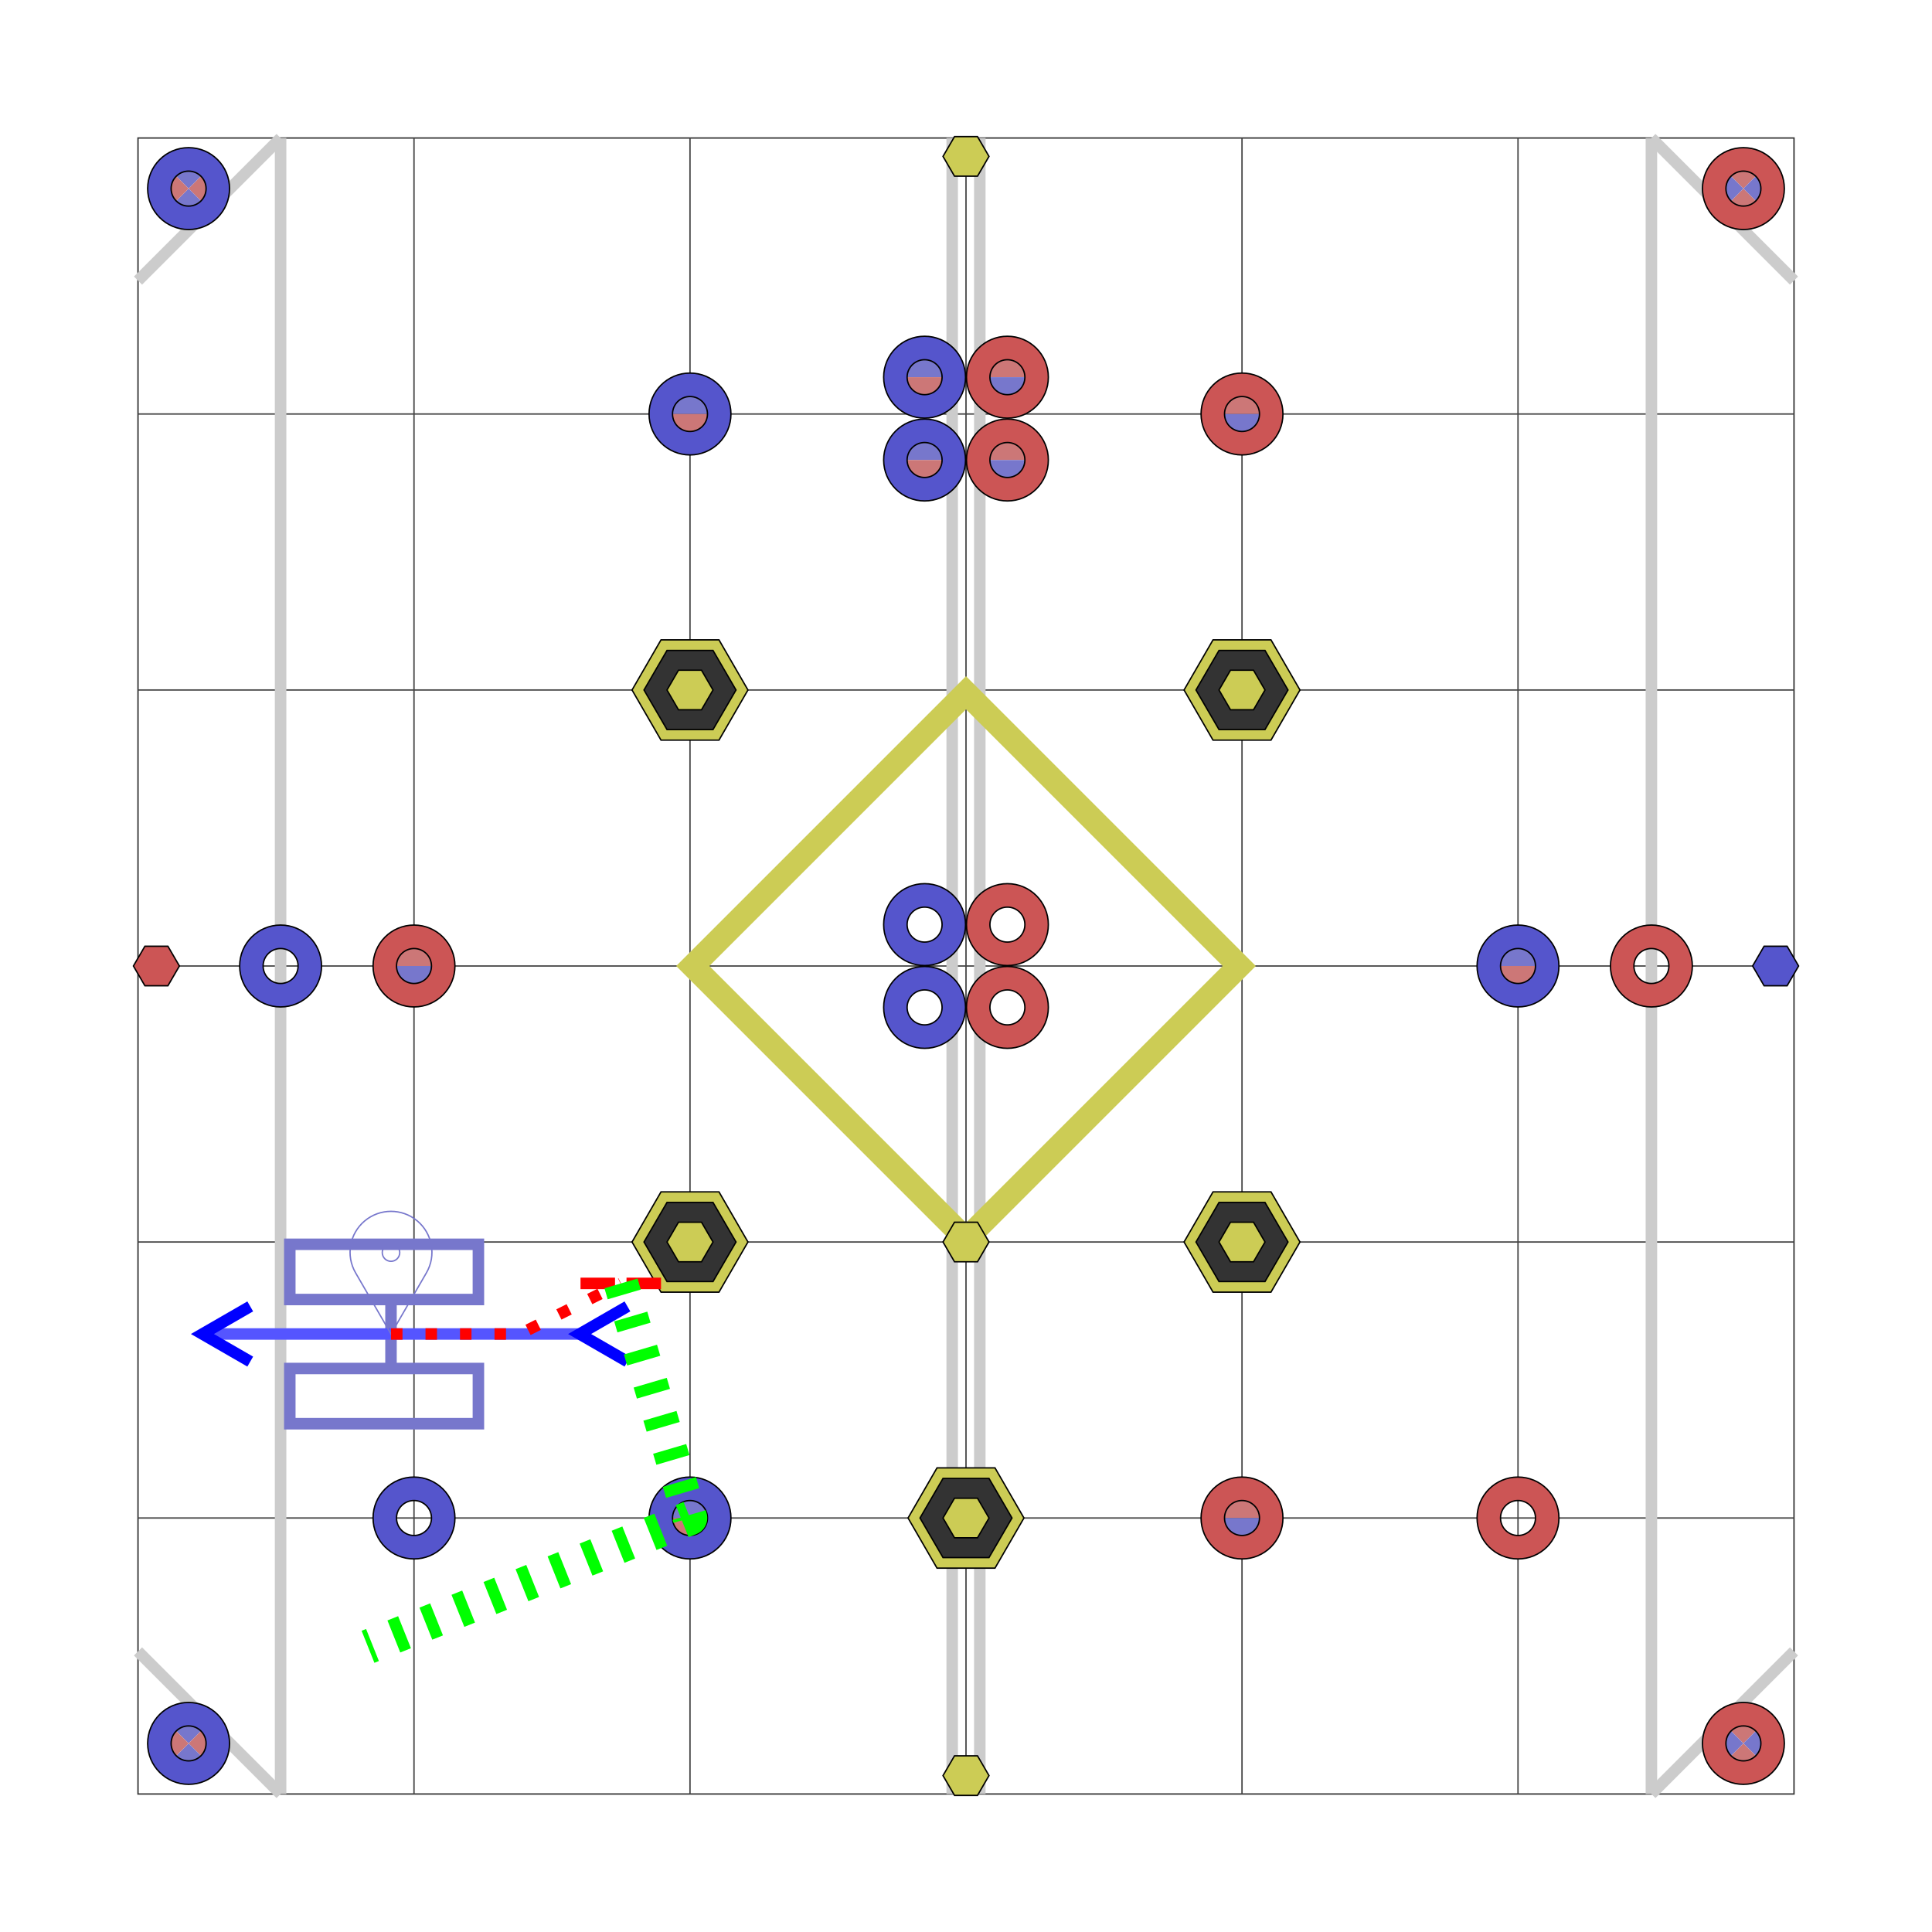
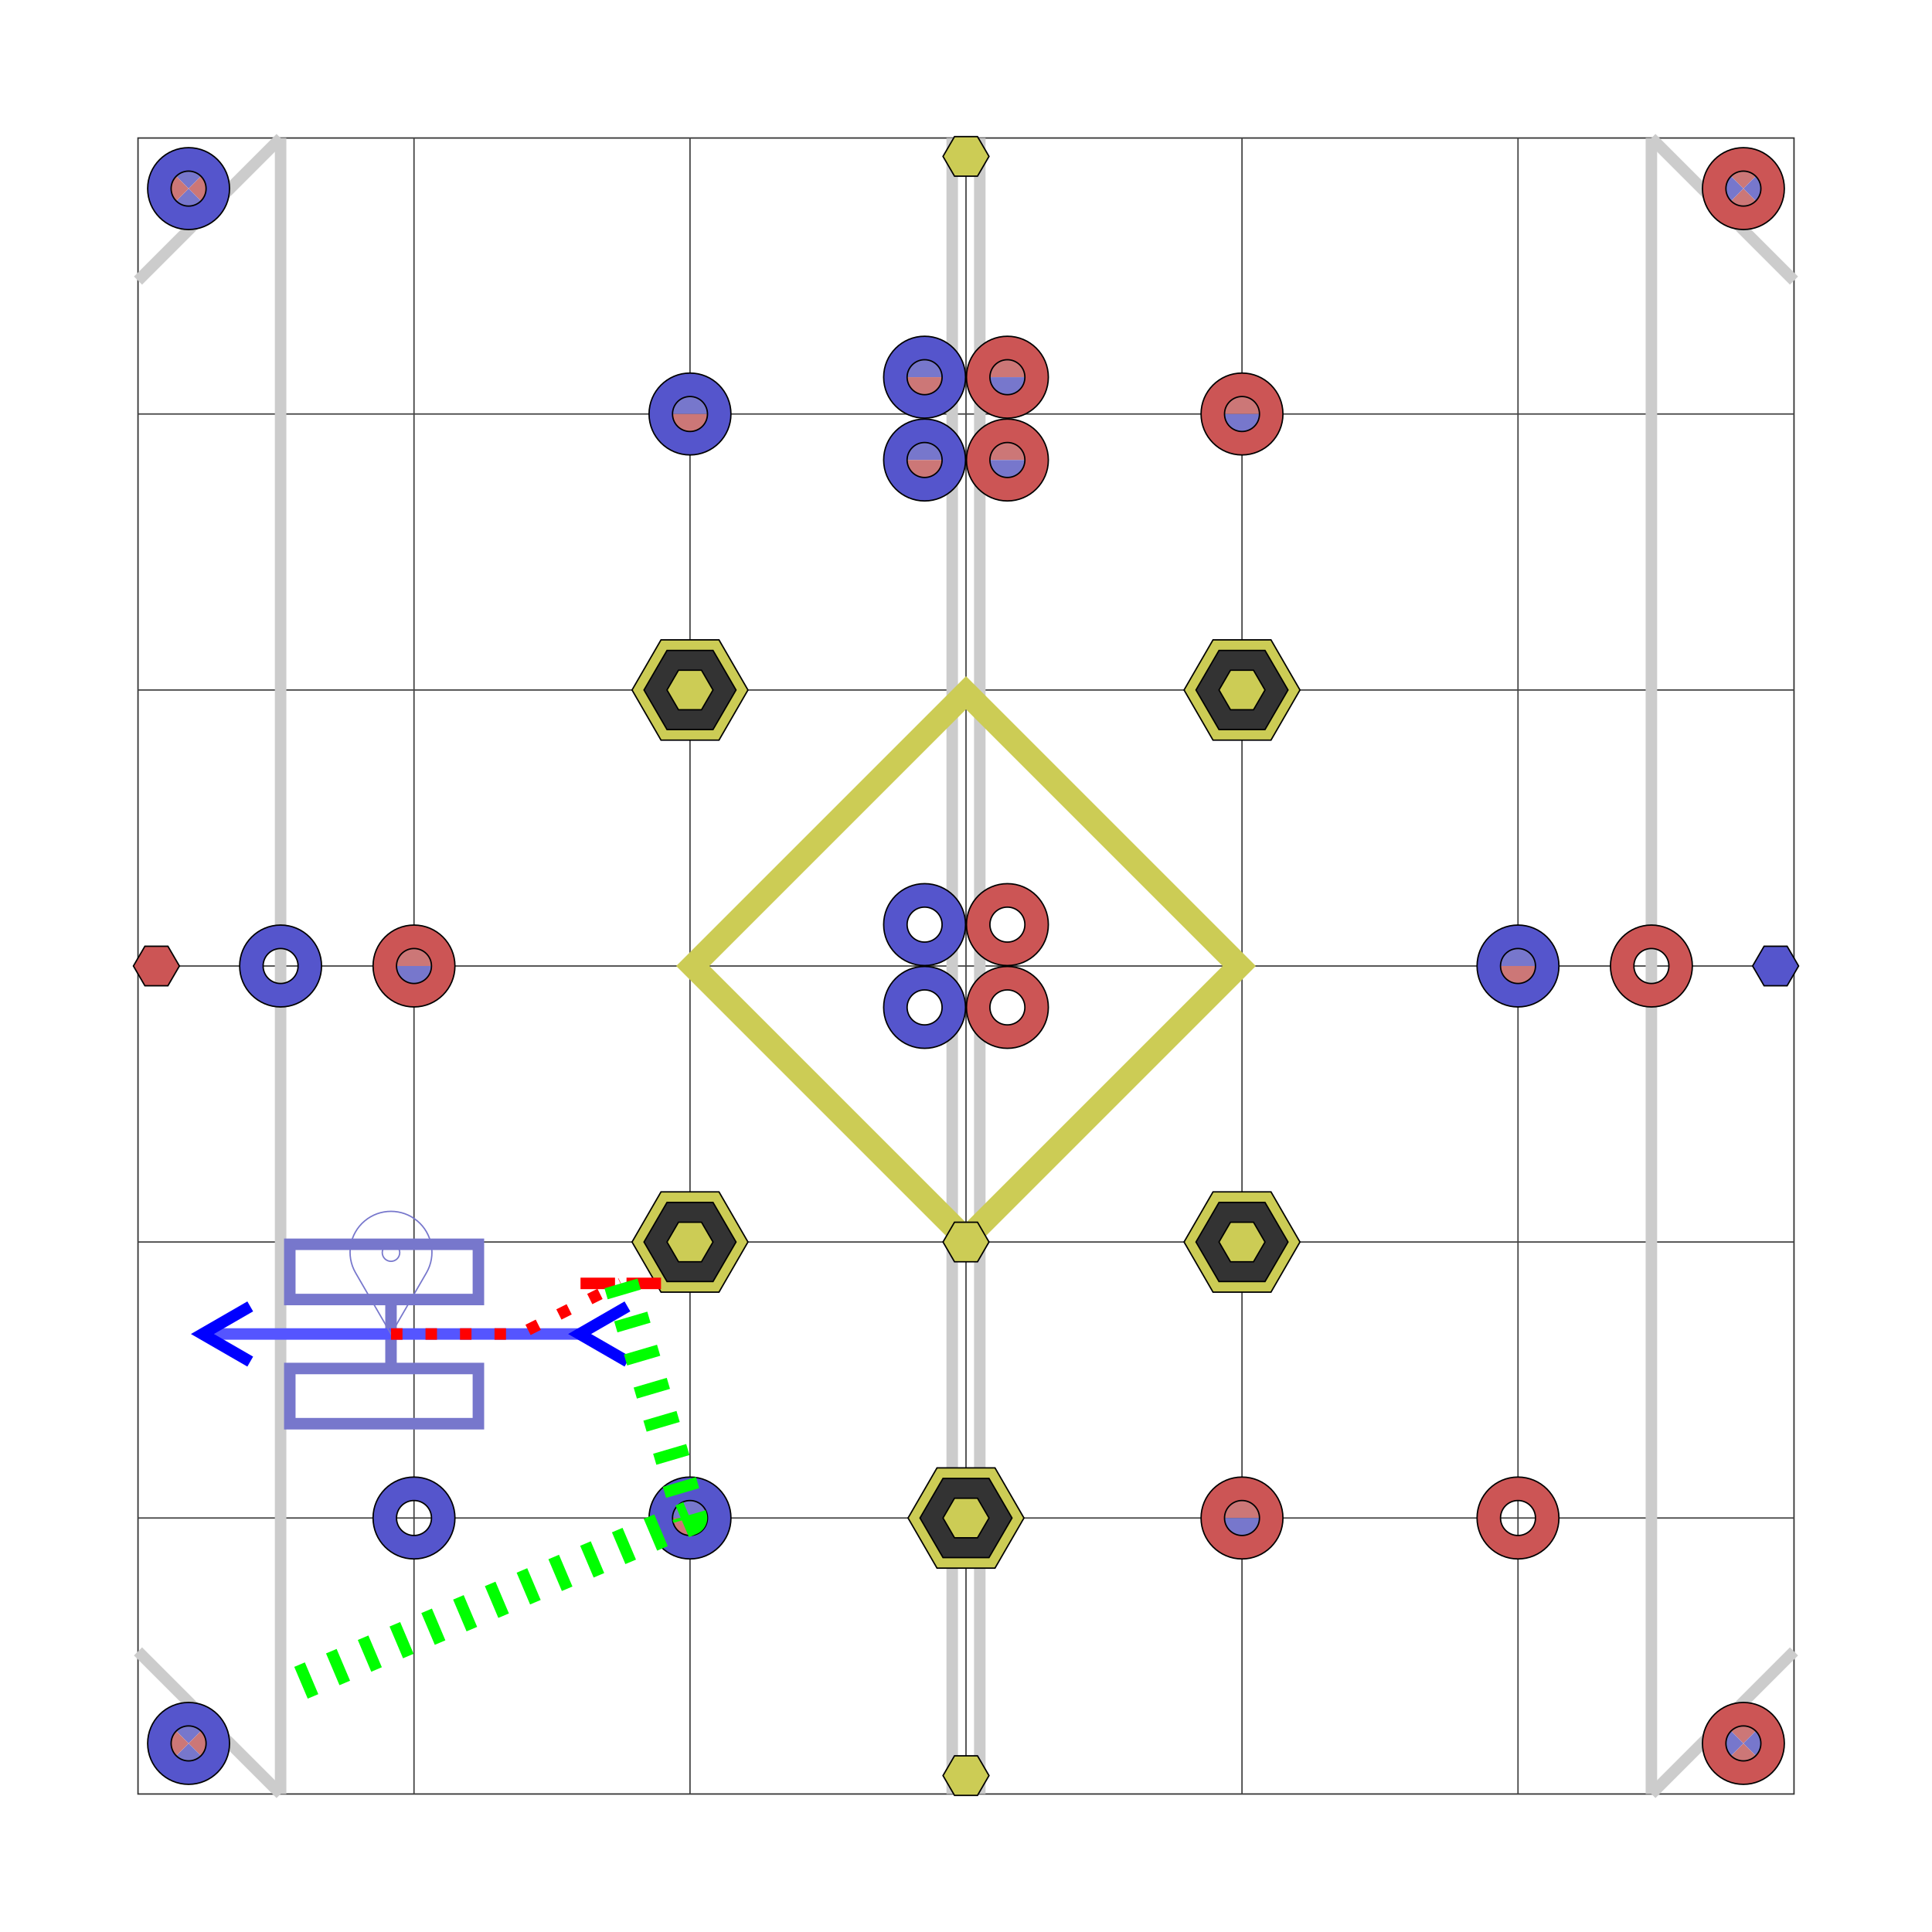
<svg xmlns="http://www.w3.org/2000/svg" version="1.1" width="600" height="600" viewBox="-2100 -2100 4200 4200">
  <g transform="scale(1, -1)">
    <rect x="-2100" y="-2100" width="4200" height="4200" fill="#ffffff" />
    <rect x="-1800" y="-1800" width="3600" height="3600" fill="none" stroke="#333333" stroke-width="3" />
    <line x1="-1800" y1="-1200" x2="1800" y2="-1200" stroke="#444444" stroke-width="3" />
    <line x1="-1800" y1="-600" x2="1800" y2="-600" stroke="#444444" stroke-width="3" />
    <line x1="-1800" y1="0" x2="1800" y2="0" stroke="#444444" stroke-width="3" />
    <line x1="-1800" y1="600" x2="1800" y2="600" stroke="#444444" stroke-width="3" />
    <line x1="-1800" y1="1200" x2="1800" y2="1200" stroke="#444444" stroke-width="3" />
    <line x1="-1200" y1="-1800" x2="-1200" y2="1800" stroke="#444444" stroke-width="3" />
    <line x1="-600" y1="-1800" x2="-600" y2="1800" stroke="#444444" stroke-width="3" />
    <line x1="0" y1="-1800" x2="0" y2="1800" stroke="#444444" stroke-width="3" />
    <line x1="600" y1="-1800" x2="600" y2="1800" stroke="#444444" stroke-width="3" />
    <line x1="1200" y1="-1800" x2="1200" y2="1800" stroke="#444444" stroke-width="3" />
    <line x1="-1490" y1="-1800" x2="-1490" y2="1800" stroke="#cccccc" stroke-width="25" />
    <line x1="-30" y1="-1800" x2="-30" y2="1800" stroke="#cccccc" stroke-width="25" />
    <line x1="30" y1="-1800" x2="30" y2="1800" stroke="#cccccc" stroke-width="25" />
    <line x1="1490" y1="-1800" x2="1490" y2="1800" stroke="#cccccc" stroke-width="25" />
    <line x1="-1800" y1="-1490" x2="-1490" y2="-1800" stroke="#cccccc" stroke-width="25" />
    <line x1="1800" y1="-1490" x2="1490" y2="-1800" stroke="#cccccc" stroke-width="25" />
    <line x1="-1800" y1="1490" x2="-1490" y2="1800" stroke="#cccccc" stroke-width="25" />
    <line x1="1800" y1="1490" x2="1490" y2="1800" stroke="#cccccc" stroke-width="25" />
    <rect x="-420" y="-420" width="840" height="840" transform="rotate(45)" stroke="#cccc55" fill="none" stroke-width="51" />
    <polygon points="-1710,0 -1735,43 -1785,43 -1810,0 -1785,-43 -1735,-43" fill="#cc5555" stroke="#000000" stroke-width="3" />
    <polygon points="1810,0 1785,43 1735,43 1710,0 1735,-43 1785,-43" fill="#5555cc" stroke="#000000" stroke-width="3" />
    <polygon points="50,1760 25,1803 -25,1803 -50,1760 -25,1717 25,1717" fill="#cccc55" stroke="#000000" stroke-width="3" />
    <polygon points="50,-600 25,-557 -25,-557 -50,-600 -25,-643 25,-643" fill="#cccc55" stroke="#000000" stroke-width="3" />
    <polygon points="50,-1760 25,-1717 -25,-1717 -50,-1760 -25,-1803 25,-1803" fill="#cccc55" stroke="#000000" stroke-width="3" />
    <polygon points="-474,600 -537,709 -663,709 -726,600 -663,491 -537,491" fill="#cccc55" stroke="#000000" stroke-width="3" />
    <polygon points="-500,600 -550,686 -650,686 -700,600 -650,514 -550,514" fill="#333333" stroke="#000000" stroke-width="3" />
    <polygon points="-550,600 -575,643 -625,643 -650,600 -625,557 -575,557" fill="#cccc55" stroke="#000000" stroke-width="3" />
    <polygon points="726,600 663,709 537,709 474,600 537,491 663,491" fill="#cccc55" stroke="#000000" stroke-width="3" />
    <polygon points="700,600 650,686 550,686 500,600 550,514 650,514" fill="#333333" stroke="#000000" stroke-width="3" />
    <polygon points="650,600 625,643 575,643 550,600 575,557 625,557" fill="#cccc55" stroke="#000000" stroke-width="3" />
    <polygon points="-474,-600 -537,-491 -663,-491 -726,-600 -663,-709 -537,-709" fill="#cccc55" stroke="#000000" stroke-width="3" />
    <polygon points="-500,-600 -550,-514 -650,-514 -700,-600 -650,-686 -550,-686" fill="#333333" stroke="#000000" stroke-width="3" />
    <polygon points="-550,-600 -575,-557 -625,-557 -650,-600 -625,-643 -575,-643" fill="#cccc55" stroke="#000000" stroke-width="3" />
    <polygon points="726,-600 663,-491 537,-491 474,-600 537,-709 663,-709" fill="#cccc55" stroke="#000000" stroke-width="3" />
    <polygon points="700,-600 650,-514 550,-514 500,-600 550,-686 650,-686" fill="#333333" stroke="#000000" stroke-width="3" />
    <polygon points="650,-600 625,-557 575,-557 550,-600 575,-643 625,-643" fill="#cccc55" stroke="#000000" stroke-width="3" />
    <polygon points="126,-1200 63,-1091 -63,-1091 -126,-1200 -63,-1309 63,-1309" fill="#cccc55" stroke="#000000" stroke-width="3" />
    <polygon points="100,-1200 50,-1114 -50,-1114 -100,-1200 -50,-1286 50,-1286" fill="#333333" stroke="#000000" stroke-width="3" />
    <polygon points="50,-1200 25,-1157 -25,-1157 -50,-1200 -25,-1243 25,-1243" fill="#cccc55" stroke="#000000" stroke-width="3" />
    <path d="M 1690,1690 l -63,63 a 89,89 0 0,0 126,0 z" fill="#cc7777" />
    <path d="M 1690,1690 l 63,63 a 89,89 0 0,0 0,-126 z" fill="#7777cc" />
    <path d="M 1690,1690 l 63,-63 a 89,89 0 0,0 -126,0 z" fill="#cc7777" />
    <path d="M 1690,1690 l -63,-63 a 89,89 0 0,0 0,126 z" fill="#7777cc" />
    <path d="M 1601,1690 a 89 89 0 0 0 178 0 a 89 89 0 0 0 -178 0 z m 51 0 a 38 38 0 0 0 76 0 a 38 38 0 0 0 -76 0 z" fill="#cc5555" stroke="#000000" stroke-width="3" fill-rule="evenodd" />
    <path d="M 1690,-1690 l -63,63 a 89,89 0 0,0 126,0 z" fill="#cc7777" />
    <path d="M 1690,-1690 l 63,63 a 89,89 0 0,0 0,-126 z" fill="#7777cc" />
    <path d="M 1690,-1690 l 63,-63 a 89,89 0 0,0 -126,0 z" fill="#cc7777" />
    <path d="M 1690,-1690 l -63,-63 a 89,89 0 0,0 0,126 z" fill="#7777cc" />
    <path d="M 1601,-1690 a 89 89 0 0 0 178 0 a 89 89 0 0 0 -178 0 z m 51 0 a 38 38 0 0 0 76 0 a 38 38 0 0 0 -76 0 z" fill="#cc5555" stroke="#000000" stroke-width="3" fill-rule="evenodd" />
    <path d="M -1690,1690 l -63,63 a 89,89 0 0,0 126,0 z" fill="#7777cc" />
    <path d="M -1690,1690 l 63,63 a 89,89 0 0,0 0,-126 z" fill="#cc7777" />
    <path d="M -1690,1690 l 63,-63 a 89,89 0 0,0 -126,0 z" fill="#7777cc" />
    <path d="M -1690,1690 l -63,-63 a 89,89 0 0,0 0,126 z" fill="#cc7777" />
    <path d="M -1779,1690 a 89 89 0 0 0 178 0 a 89 89 0 0 0 -178 0 z m 51 0 a 38 38 0 0 0 76 0 a 38 38 0 0 0 -76 0 z" fill="#5555cc" stroke="#000000" stroke-width="3" fill-rule="evenodd" />
    <path d="M -1690,-1690 l -63,63 a 89,89 0 0,0 126,0 z" fill="#7777cc" />
    <path d="M -1690,-1690 l 63,63 a 89,89 0 0,0 0,-126 z" fill="#cc7777" />
    <path d="M -1690,-1690 l 63,-63 a 89,89 0 0,0 -126,0 z" fill="#7777cc" />
    <path d="M -1690,-1690 l -63,-63 a 89,89 0 0,0 0,126 z" fill="#cc7777" />
    <path d="M -1779,-1690 a 89 89 0 0 0 178 0 a 89 89 0 0 0 -178 0 z m 51 0 a 38 38 0 0 0 76 0 a 38 38 0 0 0 -76 0 z" fill="#5555cc" stroke="#000000" stroke-width="3" fill-rule="evenodd" />
    <path d="M 1,1280 a 89,89 0 1,0 178,0" fill="#cc7777" />
    <path d="M 1,1280 a 89,89 0 1,1 178,0" fill="#7777cc" />
    <path d="M 1,1280 a 89 89 0 0 0 178 0 a 89 89 0 0 0 -178 0 z m 51 0 a 38 38 0 0 0 76 0 a 38 38 0 0 0 -76 0 z" fill="#cc5555" stroke="#000000" stroke-width="3" fill-rule="evenodd" />
    <path d="M 511,1200 a 89,89 0 1,0 178,0" fill="#cc7777" />
    <path d="M 511,1200 a 89,89 0 1,1 178,0" fill="#7777cc" />
    <path d="M 511,1200 a 89 89 0 0 0 178 0 a 89 89 0 0 0 -178 0 z m 51 0 a 38 38 0 0 0 76 0 a 38 38 0 0 0 -76 0 z" fill="#cc5555" stroke="#000000" stroke-width="3" fill-rule="evenodd" />
    <path d="M 1,1100 a 89,89 0 1,0 178,0" fill="#cc7777" />
    <path d="M 1,1100 a 89,89 0 1,1 178,0" fill="#7777cc" />
    <path d="M 1,1100 a 89 89 0 0 0 178 0 a 89 89 0 0 0 -178 0 z m 51 0 a 38 38 0 0 0 76 0 a 38 38 0 0 0 -76 0 z" fill="#cc5555" stroke="#000000" stroke-width="3" fill-rule="evenodd" />
    <path d="M -1289,0 a 89,89 0 1,0 178,0" fill="#cc7777" />
    <path d="M -1289,0 a 89,89 0 1,1 178,0" fill="#7777cc" />
    <path d="M -1289,0 a 89 89 0 0 0 178 0 a 89 89 0 0 0 -178 0 z m 51 0 a 38 38 0 0 0 76 0 a 38 38 0 0 0 -76 0 z" fill="#cc5555" stroke="#000000" stroke-width="3" fill-rule="evenodd" />
    <path d="M 511,-1200 a 89,89 0 1,0 178,0" fill="#cc7777" />
    <path d="M 511,-1200 a 89,89 0 1,1 178,0" fill="#7777cc" />
    <path d="M 511,-1200 a 89 89 0 0 0 178 0 a 89 89 0 0 0 -178 0 z m 51 0 a 38 38 0 0 0 76 0 a 38 38 0 0 0 -76 0 z" fill="#cc5555" stroke="#000000" stroke-width="3" fill-rule="evenodd" />
    <path d="M -179,1280 a 89,89 0 1,0 178,0" fill="#7777cc" />
    <path d="M -179,1280 a 89,89 0 1,1 178,0" fill="#cc7777" />
    <path d="M -179,1280 a 89 89 0 0 0 178 0 a 89 89 0 0 0 -178 0 z m 51 0 a 38 38 0 0 0 76 0 a 38 38 0 0 0 -76 0 z" fill="#5555cc" stroke="#000000" stroke-width="3" fill-rule="evenodd" />
    <path d="M -689,1200 a 89,89 0 1,0 178,0" fill="#7777cc" />
    <path d="M -689,1200 a 89,89 0 1,1 178,0" fill="#cc7777" />
    <path d="M -689,1200 a 89 89 0 0 0 178 0 a 89 89 0 0 0 -178 0 z m 51 0 a 38 38 0 0 0 76 0 a 38 38 0 0 0 -76 0 z" fill="#5555cc" stroke="#000000" stroke-width="3" fill-rule="evenodd" />
    <path d="M -179,1100 a 89,89 0 1,0 178,0" fill="#7777cc" />
    <path d="M -179,1100 a 89,89 0 1,1 178,0" fill="#cc7777" />
    <path d="M -179,1100 a 89 89 0 0 0 178 0 a 89 89 0 0 0 -178 0 z m 51 0 a 38 38 0 0 0 76 0 a 38 38 0 0 0 -76 0 z" fill="#5555cc" stroke="#000000" stroke-width="3" fill-rule="evenodd" />
    <path d="M 1111,0 a 89,89 0 1,0 178,0" fill="#7777cc" />
    <path d="M 1111,0 a 89,89 0 1,1 178,0" fill="#cc7777" />
    <path d="M 1111,0 a 89 89 0 0 0 178 0 a 89 89 0 0 0 -178 0 z m 51 0 a 38 38 0 0 0 76 0 a 38 38 0 0 0 -76 0 z" fill="#5555cc" stroke="#000000" stroke-width="3" fill-rule="evenodd" />
    <path d="M -689,-1200 a 89,89 0 1,0 178,0" fill="#7777cc" />
    <path d="M -689,-1200 a 89,89 0 1,1 178,0" fill="#cc7777" />
    <path d="M -689,-1200 a 89 89 0 0 0 178 0 a 89 89 0 0 0 -178 0 z m 51 0 a 38 38 0 0 0 76 0 a 38 38 0 0 0 -76 0 z" fill="#5555cc" stroke="#000000" stroke-width="3" fill-rule="evenodd" />
    <path d="M 1,90 a 89 89 0 0 0 178 0 a 89 89 0 0 0 -178 0 z m 51 0 a 38 38 0 0 0 76 0 a 38 38 0 0 0 -76 0 z" fill="#cc5555" stroke="#000000" stroke-width="3" fill-rule="evenodd" />
    <path d="M 1401,0 a 89 89 0 0 0 178 0 a 89 89 0 0 0 -178 0 z m 51 0 a 38 38 0 0 0 76 0 a 38 38 0 0 0 -76 0 z" fill="#cc5555" stroke="#000000" stroke-width="3" fill-rule="evenodd" />
    <path d="M 1,-90 a 89 89 0 0 0 178 0 a 89 89 0 0 0 -178 0 z m 51 0 a 38 38 0 0 0 76 0 a 38 38 0 0 0 -76 0 z" fill="#cc5555" stroke="#000000" stroke-width="3" fill-rule="evenodd" />
    <path d="M 1111,-1200 a 89 89 0 0 0 178 0 a 89 89 0 0 0 -178 0 z m 51 0 a 38 38 0 0 0 76 0 a 38 38 0 0 0 -76 0 z" fill="#cc5555" stroke="#000000" stroke-width="3" fill-rule="evenodd" />
    <path d="M -179,90 a 89 89 0 0 0 178 0 a 89 89 0 0 0 -178 0 z m 51 0 a 38 38 0 0 0 76 0 a 38 38 0 0 0 -76 0 z" fill="#5555cc" stroke="#000000" stroke-width="3" fill-rule="evenodd" />
    <path d="M -1579,0 a 89 89 0 0 0 178 0 a 89 89 0 0 0 -178 0 z m 51 0 a 38 38 0 0 0 76 0 a 38 38 0 0 0 -76 0 z" fill="#5555cc" stroke="#000000" stroke-width="3" fill-rule="evenodd" />
    <path d="M -179,-90 a 89 89 0 0 0 178 0 a 89 89 0 0 0 -178 0 z m 51 0 a 38 38 0 0 0 76 0 a 38 38 0 0 0 -76 0 z" fill="#5555cc" stroke="#000000" stroke-width="3" fill-rule="evenodd" />
    <path d="M -1289,-1200 a 89 89 0 0 0 178 0 a 89 89 0 0 0 -178 0 z m 51 0 a 38 38 0 0 0 76 0 a 38 38 0 0 0 -76 0 z" fill="#5555cc" stroke="#000000" stroke-width="3" fill-rule="evenodd" />
    <g transform="translate(-1250 -800)  rotate(-270)">
      <rect x="-195" y="-190" width="120" height="410" fill="none" stroke="#7777cc" stroke-width="25" />
      <rect x="75" y="-190" width="120" height="410" fill="none" stroke="#7777cc" stroke-width="25" />
      <line x1="-75" y1="0" x2="75" y2="0" stroke="#7777cc" stroke-width="25" />
      <line x1="0" y1="-410" x2="0" y2="410" stroke="#5555ff" stroke-width="25" />
      <polyline points="-60,306 0,410 60,306" fill="none" stroke="#0000ff" stroke-width="25" />
      <polyline points="-60,-514 0,-410 60,-514" fill="none" stroke="#0000ff" stroke-width="25" />
    </g>
    <path d="M -1250,-800 l -77 133 a 89 89 0 1 0 154 0 z m -19 177 a 19 19 0 0 0 38 0 a 19 19 0 0 0 -38 0 z" fill="none" stroke="#7777cc" stroke-width="3" fill-rule="evenodd" />
    <polyline points="-1250,-800 -970,-800 -750,-690" fill="none" stroke="#ff0000" stroke-width="25" stroke-dasharray="25,50" stroke-linejoin="round" stroke-dashoffset="0">
      <animate attributeName="stroke-dashoffset" values="75;0" dur="1000ms" repeatCount="indefinite" />
    </polyline>
    <line x1="-838" y1="-690" x2="-663" y2="-690" stroke="#ff0000" stroke-width="25" stroke-dasharray="75,25">
      <animateTransform attributeName="transform" type="rotate" to="360 -750 -690" dur="2000ms" repeatCount="indefinite" from="0 -750 -690" />
    </line>
-     <polyline points="-750,-690 -600,-1200 -1300,-1480" fill="none" stroke="#00ff00" stroke-width="75" stroke-dasharray="25,50" stroke-linejoin="round" stroke-dashoffset="0">
+     <polyline points="-750,-690 -600,-1200 -1450,-1560" fill="none" stroke="#00ff00" stroke-width="75" stroke-dasharray="25,50" stroke-linejoin="round" stroke-dashoffset="0">
      <animate attributeName="stroke-dashoffset" values="75;0" dur="1000ms" repeatCount="indefinite" />
    </polyline>
  </g>
</svg>
